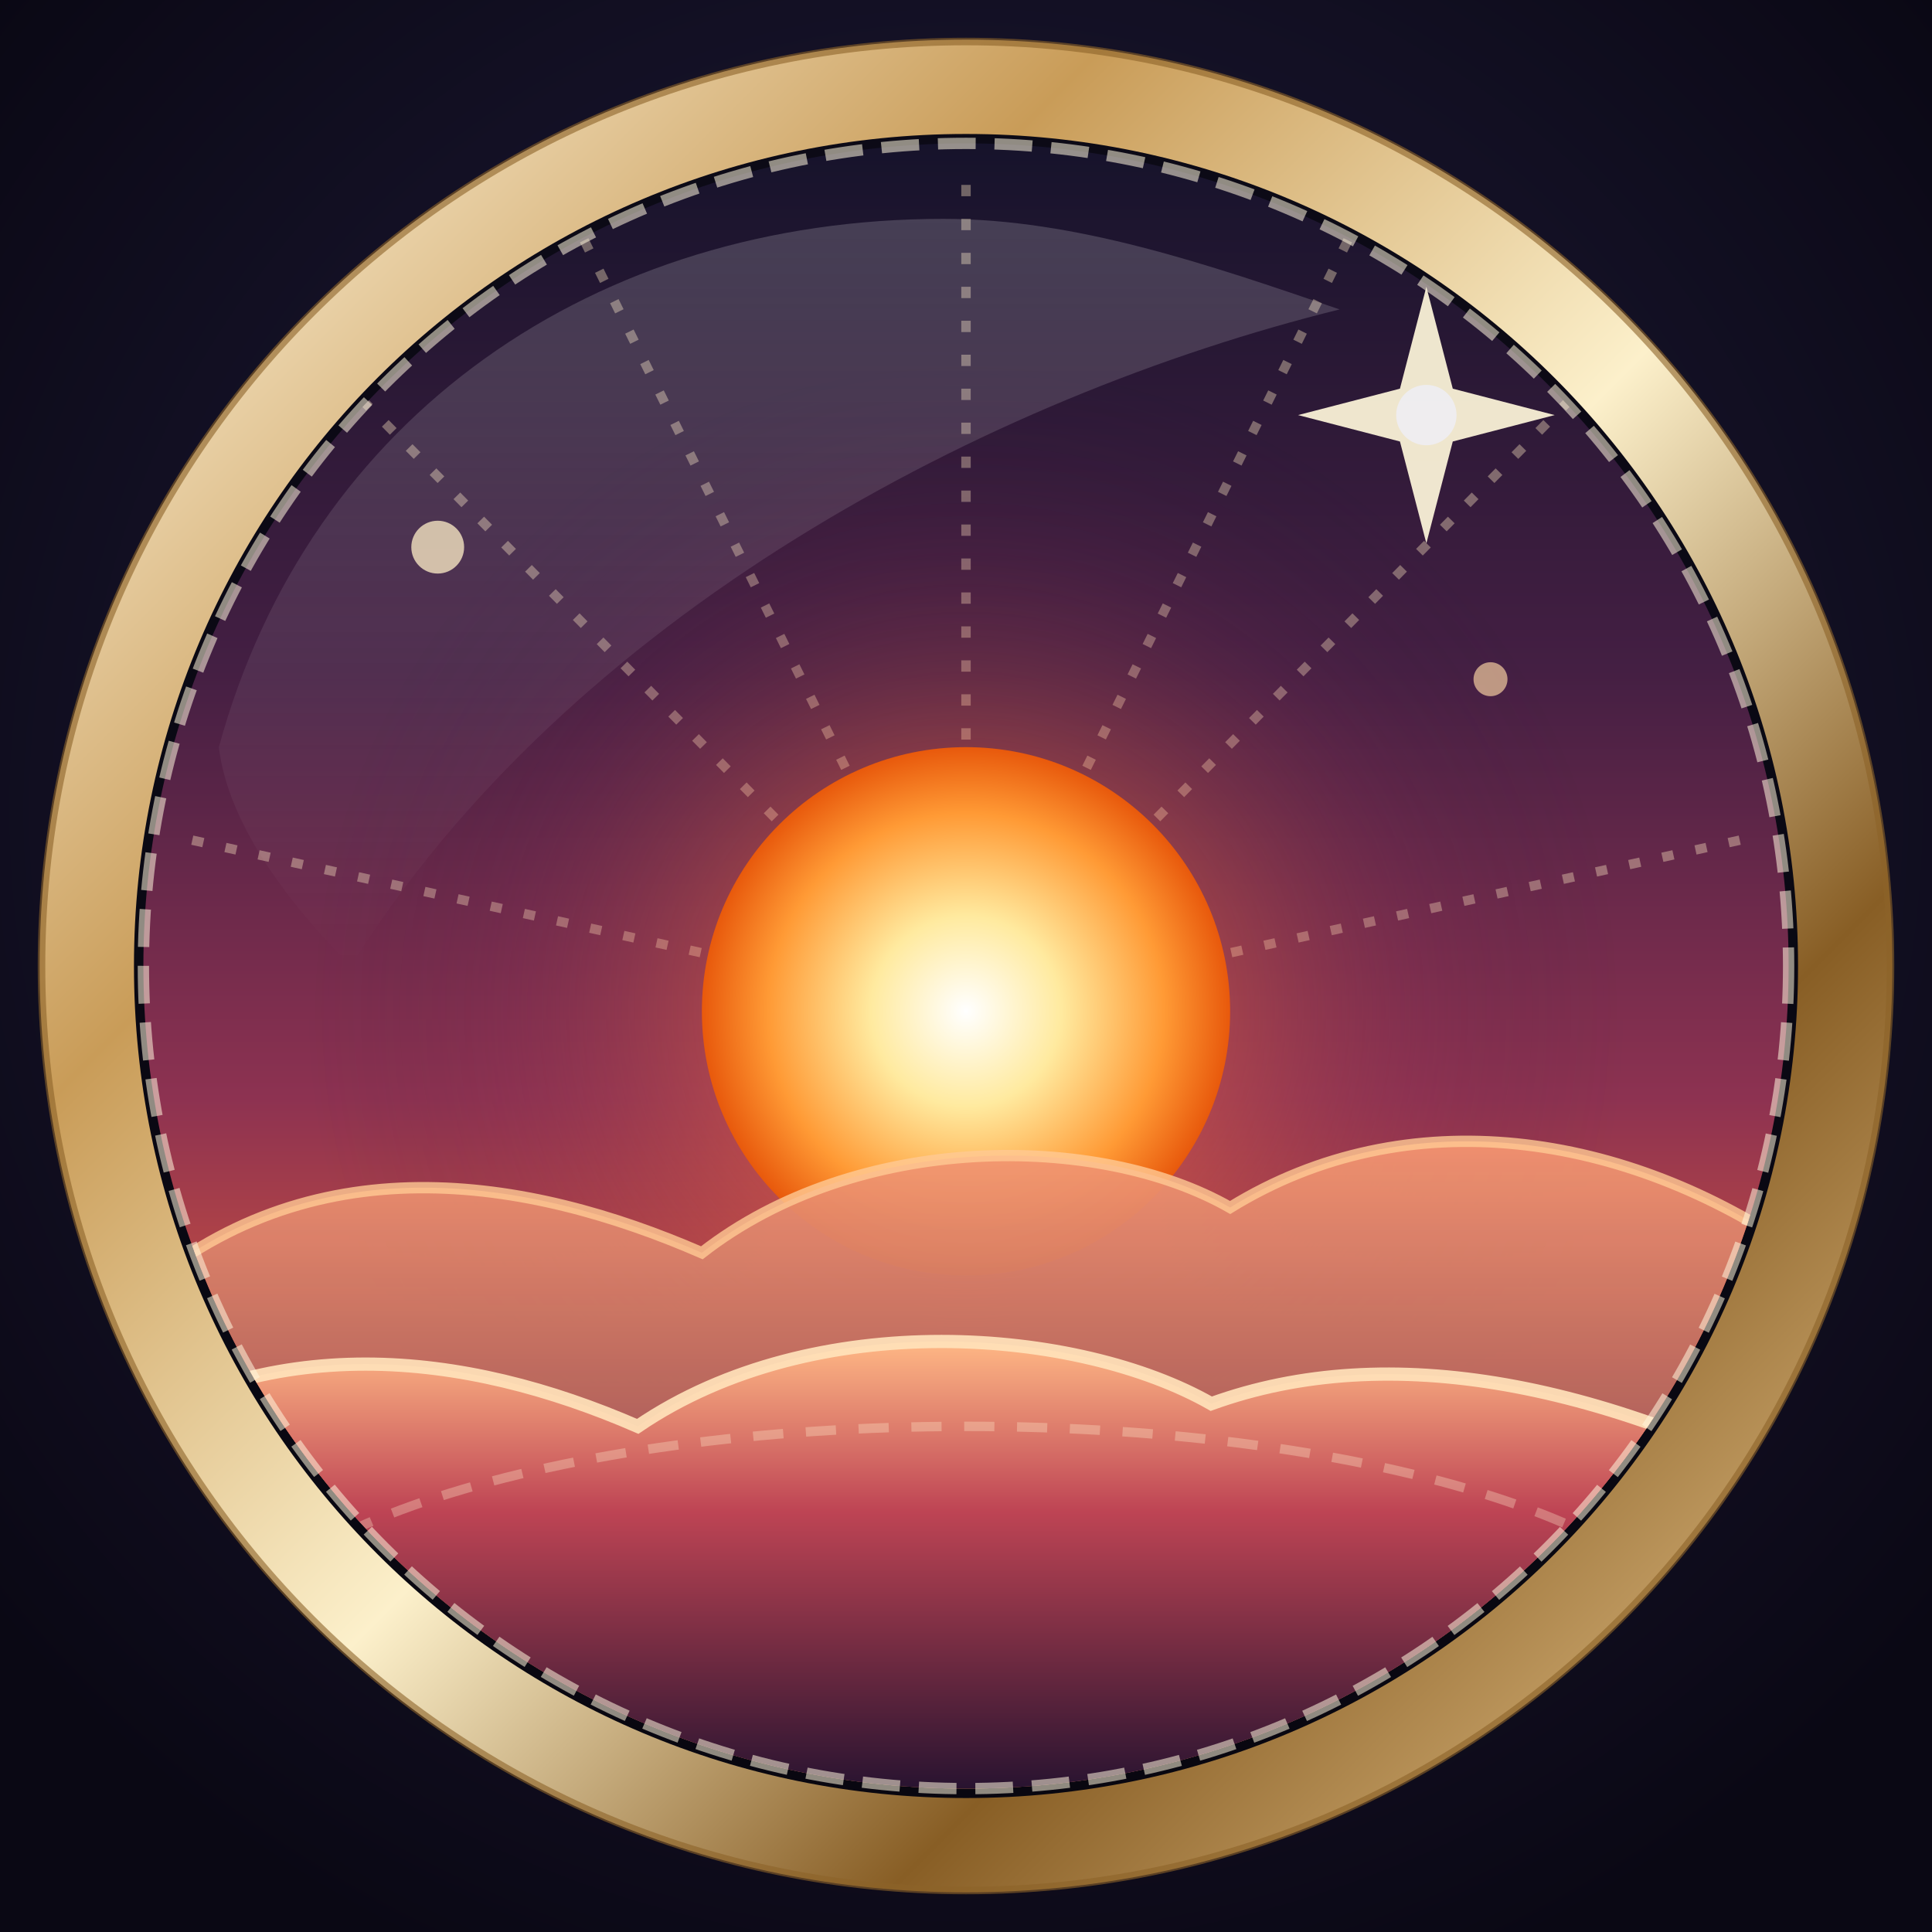
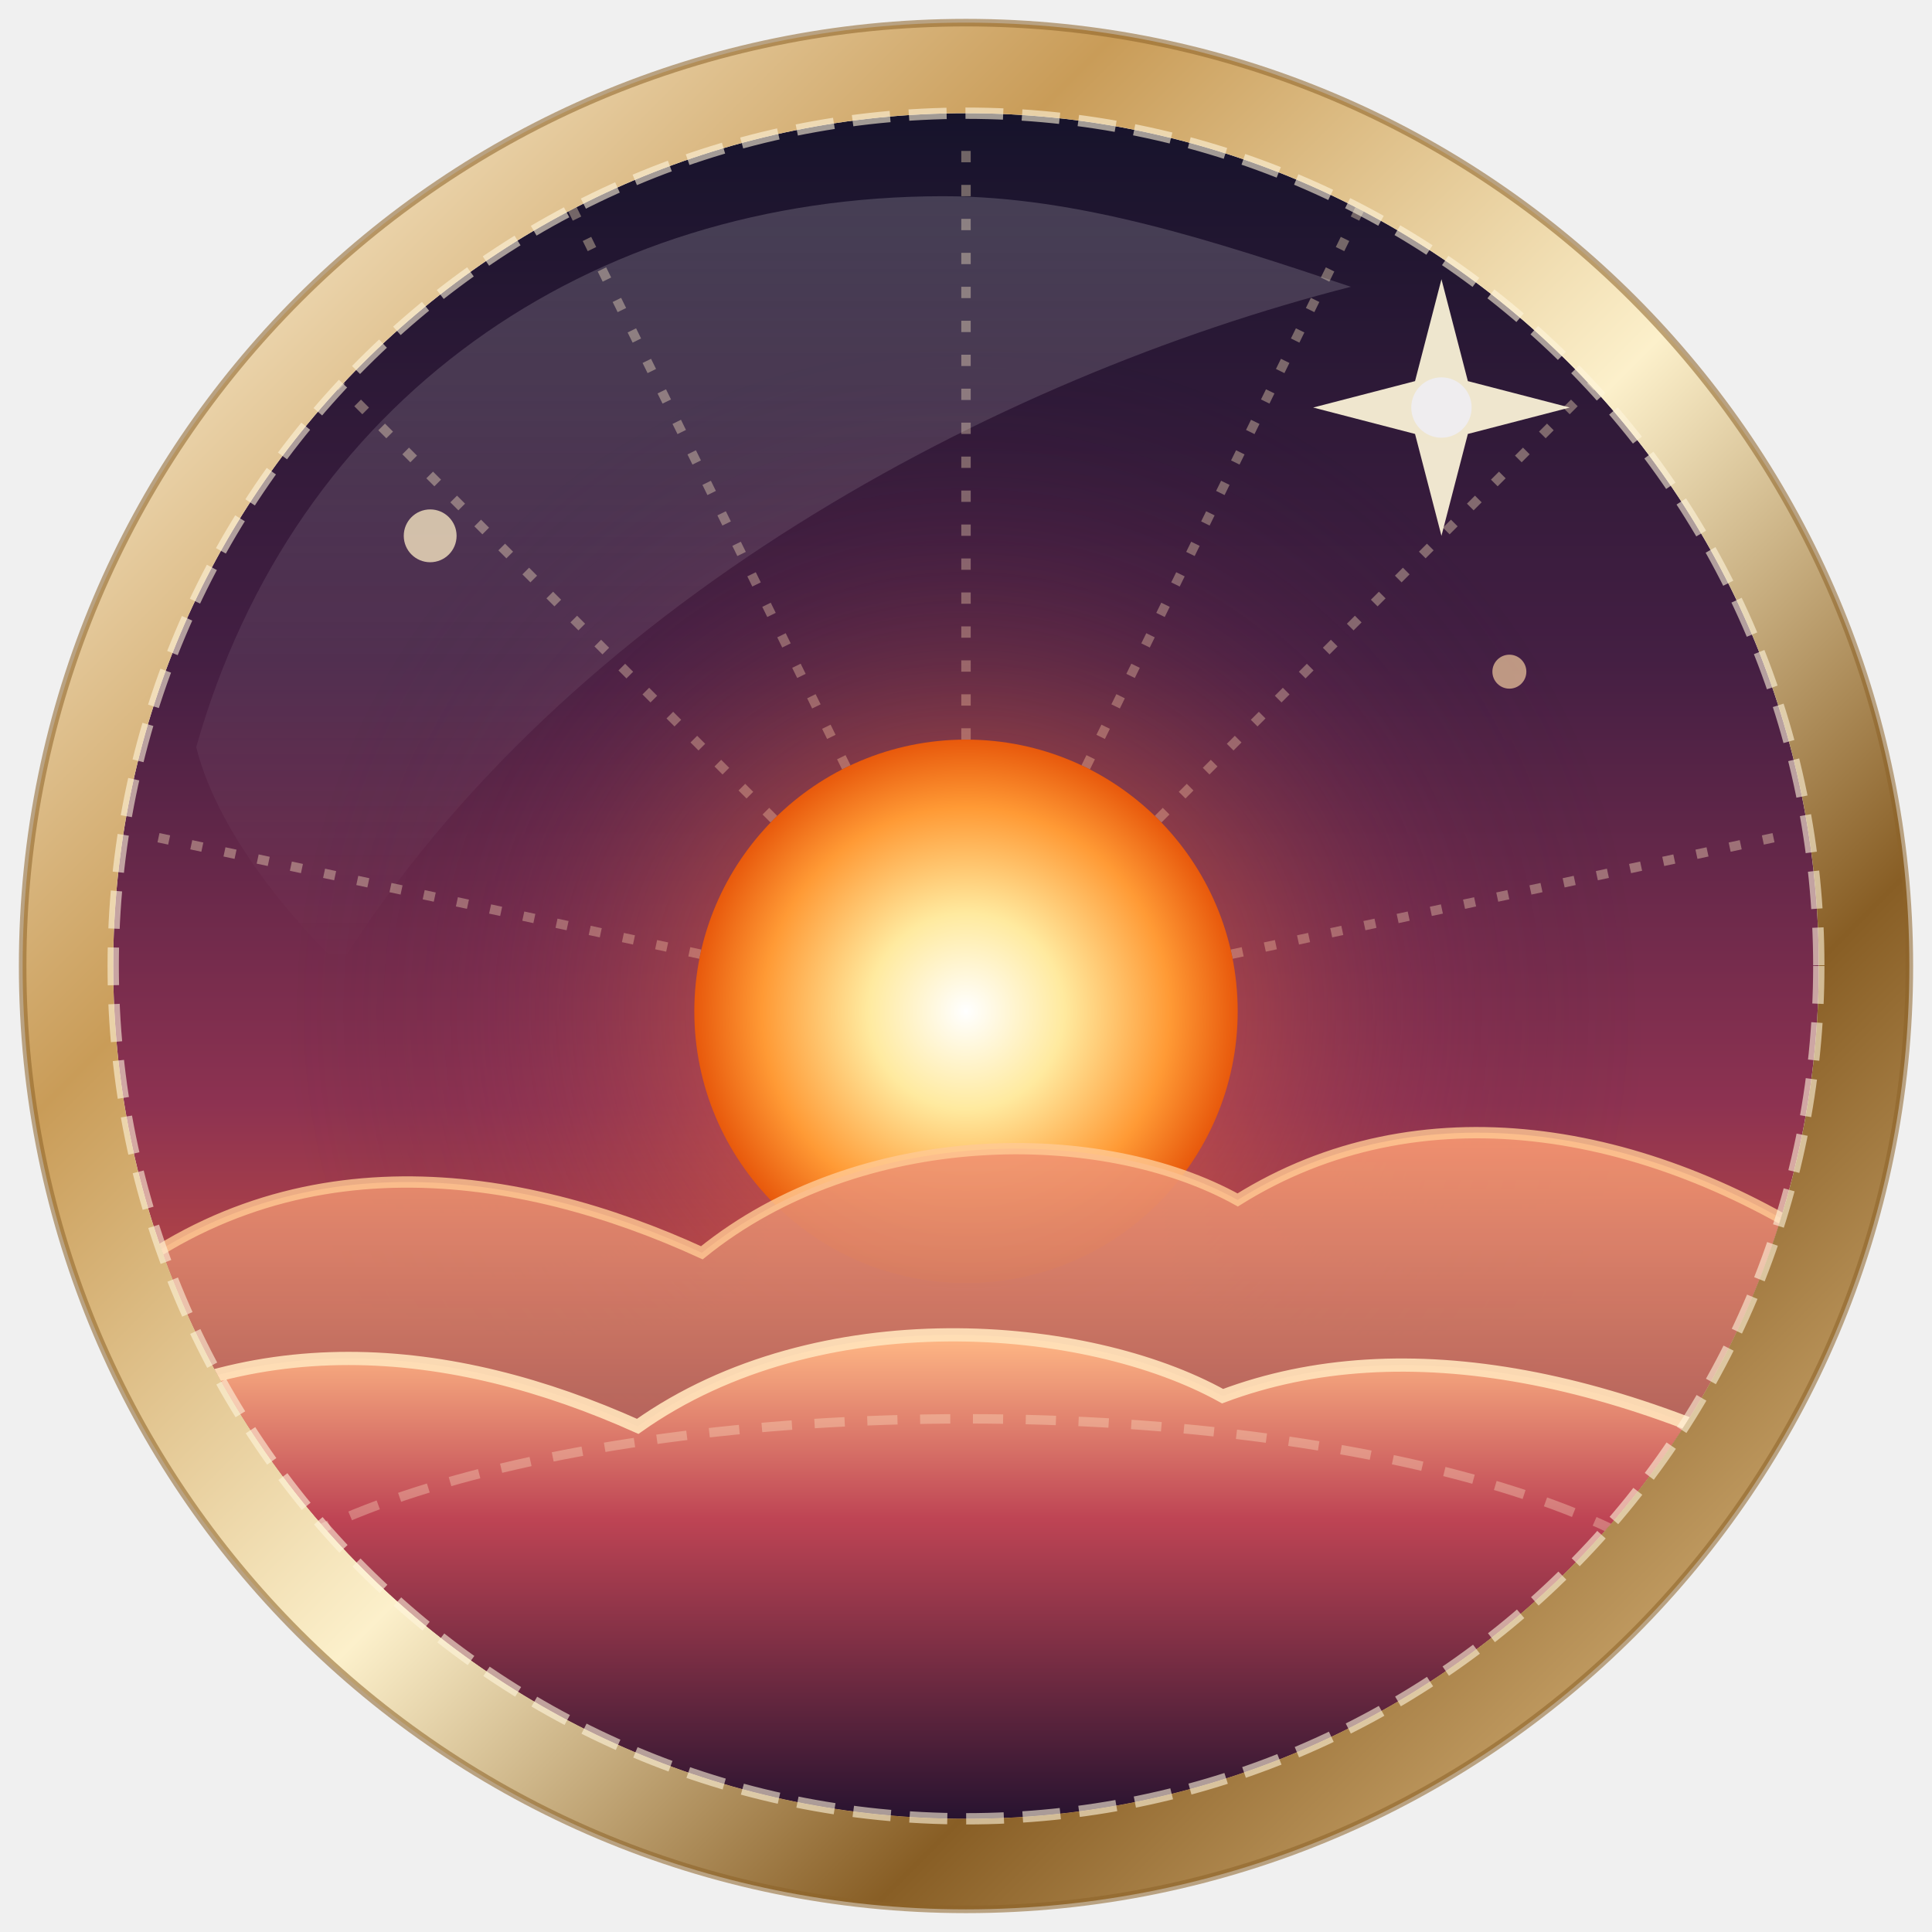
- <svg xmlns="http://www.w3.org/2000/svg" viewBox="0 0 512 512" width="512" height="512">
+ <svg xmlns="http://www.w3.org/2000/svg" viewBox="0 0 512 512" width="512" height="512" fill="none">
  <defs>
-     <radialGradient id="app-bg" cx="50%" cy="42%" r="65%">
-       <stop offset="0%" stop-color="#211b3b" />
-       <stop offset="60%" stop-color="#141126" />
-       <stop offset="100%" stop-color="#0a0814" />
-     </radialGradient>
    <clipPath id="emblem-clip">
-       <circle cx="256" cy="256" r="218" />
+       <circle cx="256" cy="256" r="226" />
    </clipPath>
-     <linearGradient id="twilight-sky" x1="256" y1="38" x2="256" y2="474" gradientUnits="userSpaceOnUse">
+     <linearGradient id="twilight-sky" x1="256" y1="30" x2="256" y2="482" gradientUnits="userSpaceOnUse">
      <stop offset="0%" stop-color="#16132b" />
      <stop offset="32%" stop-color="#441f43" />
      <stop offset="58%" stop-color="#8d3251" />
      <stop offset="80%" stop-color="#e05b39" />
      <stop offset="100%" stop-color="#fba84d" />
    </linearGradient>
-     <radialGradient id="sun-halo" cx="256" cy="268" r="175" gradientUnits="userSpaceOnUse">
+     <radialGradient id="sun-halo" cx="256" cy="268" r="180" gradientUnits="userSpaceOnUse">
      <stop offset="0%" stop-color="#ffd56b" stop-opacity="0.75" />
      <stop offset="35%" stop-color="#f87147" stop-opacity="0.35" />
      <stop offset="70%" stop-color="#8d3251" stop-opacity="0.12" />
      <stop offset="100%" stop-color="#16132b" stop-opacity="0" />
    </radialGradient>
-     <radialGradient id="sun-core" cx="256" cy="268" r="70" gradientUnits="userSpaceOnUse">
+     <radialGradient id="sun-core" cx="256" cy="268" r="72" gradientUnits="userSpaceOnUse">
      <stop offset="0%" stop-color="#ffffff" />
      <stop offset="36%" stop-color="#ffea9f" />
      <stop offset="75%" stop-color="#ff9a35" />
      <stop offset="100%" stop-color="#e8590c" />
    </radialGradient>
    <linearGradient id="brass-rim" x1="40" y1="40" x2="472" y2="472" gradientUnits="userSpaceOnUse">
      <stop offset="0%" stop-color="#fcf0d5" />
      <stop offset="26%" stop-color="#c99c58" />
      <stop offset="52%" stop-color="#fcf0cb" />
      <stop offset="76%" stop-color="#885e25" />
      <stop offset="100%" stop-color="#dfbc82" />
    </linearGradient>
    <linearGradient id="cloud-back" x1="0" y1="0" x2="0" y2="1">
      <stop offset="0%" stop-color="#f79872" />
      <stop offset="100%" stop-color="#552044" />
    </linearGradient>
    <linearGradient id="cloud-front" x1="0" y1="0" x2="0" y2="1">
      <stop offset="0%" stop-color="#ffb885" />
      <stop offset="38%" stop-color="#be4454" />
      <stop offset="100%" stop-color="#281330" />
    </linearGradient>
    <linearGradient id="lens-gloss" x1="0" y1="0" x2="0" y2="1">
      <stop offset="0%" stop-color="#ffffff" stop-opacity="0.75" />
      <stop offset="100%" stop-color="#ffffff" stop-opacity="0" />
    </linearGradient>
  </defs>
-   <rect width="512" height="512" fill="url(#app-bg)" />
-   <circle cx="256" cy="260" r="236" fill="rgba(0, 0, 0, 0.45)" />
-   <circle cx="256" cy="256" r="236" fill="none" stroke="rgba(255, 215, 140, 0.12)" stroke-width="2" />
  <g clip-path="url(#emblem-clip)">
-     <rect x="38" y="38" width="436" height="436" fill="url(#twilight-sky)" />
+     <rect x="25" y="25" width="462" height="462" fill="url(#twilight-sky)" />
    <g opacity="0.38" stroke="#ffebc2" stroke-width="2.5" stroke-dasharray="3 6">
-       <line x1="256" y1="268" x2="256" y2="45" />
-       <line x1="256" y1="268" x2="95" y2="105" />
-       <line x1="256" y1="268" x2="417" y2="105" />
-       <line x1="256" y1="268" x2="48" y2="222" />
-       <line x1="256" y1="268" x2="464" y2="222" />
-       <line x1="256" y1="268" x2="152" y2="58" />
-       <line x1="256" y1="268" x2="360" y2="58" />
+       <line x1="256" y1="268" x2="256" y2="40" />
+       <line x1="256" y1="268" x2="90" y2="102" />
+       <line x1="256" y1="268" x2="422" y2="102" />
+       <line x1="256" y1="268" x2="42" y2="222" />
+       <line x1="256" y1="268" x2="470" y2="222" />
+       <line x1="256" y1="268" x2="150" y2="52" />
+       <line x1="256" y1="268" x2="362" y2="52" />
    </g>
-     <circle cx="256" cy="268" r="175" fill="url(#sun-halo)" />
-     <circle cx="256" cy="268" r="70" fill="url(#sun-core)" />
-     <g transform="translate(378, 110)" opacity="0.92">
+     <circle cx="256" cy="268" r="180" fill="url(#sun-halo)" />
+     <circle cx="256" cy="268" r="72" fill="url(#sun-core)" />
+     <g transform="translate(382, 108)" opacity="0.92">
      <path d="M0 -34 L7 -7 L34 0 L7 7 L0 34 L-7 7 L-34 0 L-7 -7 Z" fill="#fff7db" />
      <circle cx="0" cy="0" r="8" fill="#ffffff" />
    </g>
-     <circle cx="116" cy="145" r="7" fill="#ffeec2" opacity="0.75" />
-     <circle cx="395" cy="180" r="4.5" fill="#ffd9a6" opacity="0.65" />
-     <path d="M35 344 C82 302, 140 312, 186 332 C227 300, 291 300, 326 320 C373 291, 431 300, 477 332 L477 474 L35 474 Z" fill="url(#cloud-back)" opacity="0.92" />
-     <path d="M35 344 C82 302, 140 312, 186 332 C227 300, 291 300, 326 320 C373 291, 431 300, 477 332" stroke="#ffc993" stroke-width="3" stroke-linecap="round" fill="none" opacity="0.8" />
-     <path d="M24 384 C71 352, 123 358, 169 378 C216 346, 286 352, 321 372 C368 355, 426 366, 490 401 L490 474 L24 474 Z" fill="url(#cloud-front)" />
-     <path d="M24 384 C71 352, 123 358, 169 378 C216 346, 286 352, 321 372 C368 355, 426 366, 490 401" stroke="#ffe2ba" stroke-width="3.5" stroke-linecap="round" fill="none" opacity="0.92" />
-     <ellipse cx="256" cy="442" rx="198" ry="64" fill="none" stroke="rgba(255, 235, 205, 0.32)" stroke-width="2.5" stroke-dasharray="8 6" />
-     <path d="M58 198 C82 110, 158 58, 250 58 C285 58, 320 70, 355 82 C262 105, 151 163, 93 256 C72 235, 60 215, 58 198 Z" fill="url(#lens-gloss)" opacity="0.24" />
+     <circle cx="114" cy="142" r="7" fill="#ffeec2" opacity="0.75" />
+     <circle cx="400" cy="178" r="4.5" fill="#ffd9a6" opacity="0.65" />
+     <path d="M25 344 C76 300, 138 310, 186 332 C228 298, 292 298, 328 318 C376 288, 436 298, 487 332 L487 482 L25 482 Z" fill="url(#cloud-back)" opacity="0.92" />
+     <path d="M25 344 C76 300, 138 310, 186 332 C228 298, 292 298, 328 318 C376 288, 436 298, 487 332" stroke="#ffc993" stroke-width="3" stroke-linecap="round" fill="none" opacity="0.8" />
+     <path d="M15 384 C65 350, 120 356, 169 378 C217 344, 288 350, 324 370 C372 352, 432 364, 497 401 L497 482 L15 482 Z" fill="url(#cloud-front)" />
+     <path d="M15 384 C65 350, 120 356, 169 378 C217 344, 288 350, 324 370 C372 352, 432 364, 497 401" stroke="#ffe2ba" stroke-width="3.5" stroke-linecap="round" fill="none" opacity="0.92" />
+     <ellipse cx="256" cy="442" rx="206" ry="66" fill="none" stroke="rgba(255, 235, 205, 0.32)" stroke-width="2.5" stroke-dasharray="8 6" />
+     <path d="M52 198 C78 106, 156 52, 250 52 C286 52, 322 64, 358 76 C264 100, 150 160, 90 256 C68 234, 56 214, 52 198 Z" fill="url(#lens-gloss)" opacity="0.24" />
  </g>
-   <circle cx="256" cy="256" r="233" stroke="url(#brass-rim)" stroke-width="25" fill="none" />
-   <circle cx="256" cy="256" r="218" stroke="rgba(255, 245, 220, 0.55)" stroke-width="3" stroke-dasharray="10 5" fill="none" />
-   <circle cx="256" cy="256" r="245" stroke="rgba(140, 98, 41, 0.6)" stroke-width="2" fill="none" />
+   <circle cx="256" cy="256" r="238" stroke="url(#brass-rim)" stroke-width="24" fill="none" />
+   <circle cx="256" cy="256" r="226" stroke="rgba(255, 245, 220, 0.6)" stroke-width="3" stroke-dasharray="10 5" fill="none" />
+   <circle cx="256" cy="256" r="250" stroke="rgba(140, 98, 41, 0.55)" stroke-width="2" fill="none" />
</svg>
